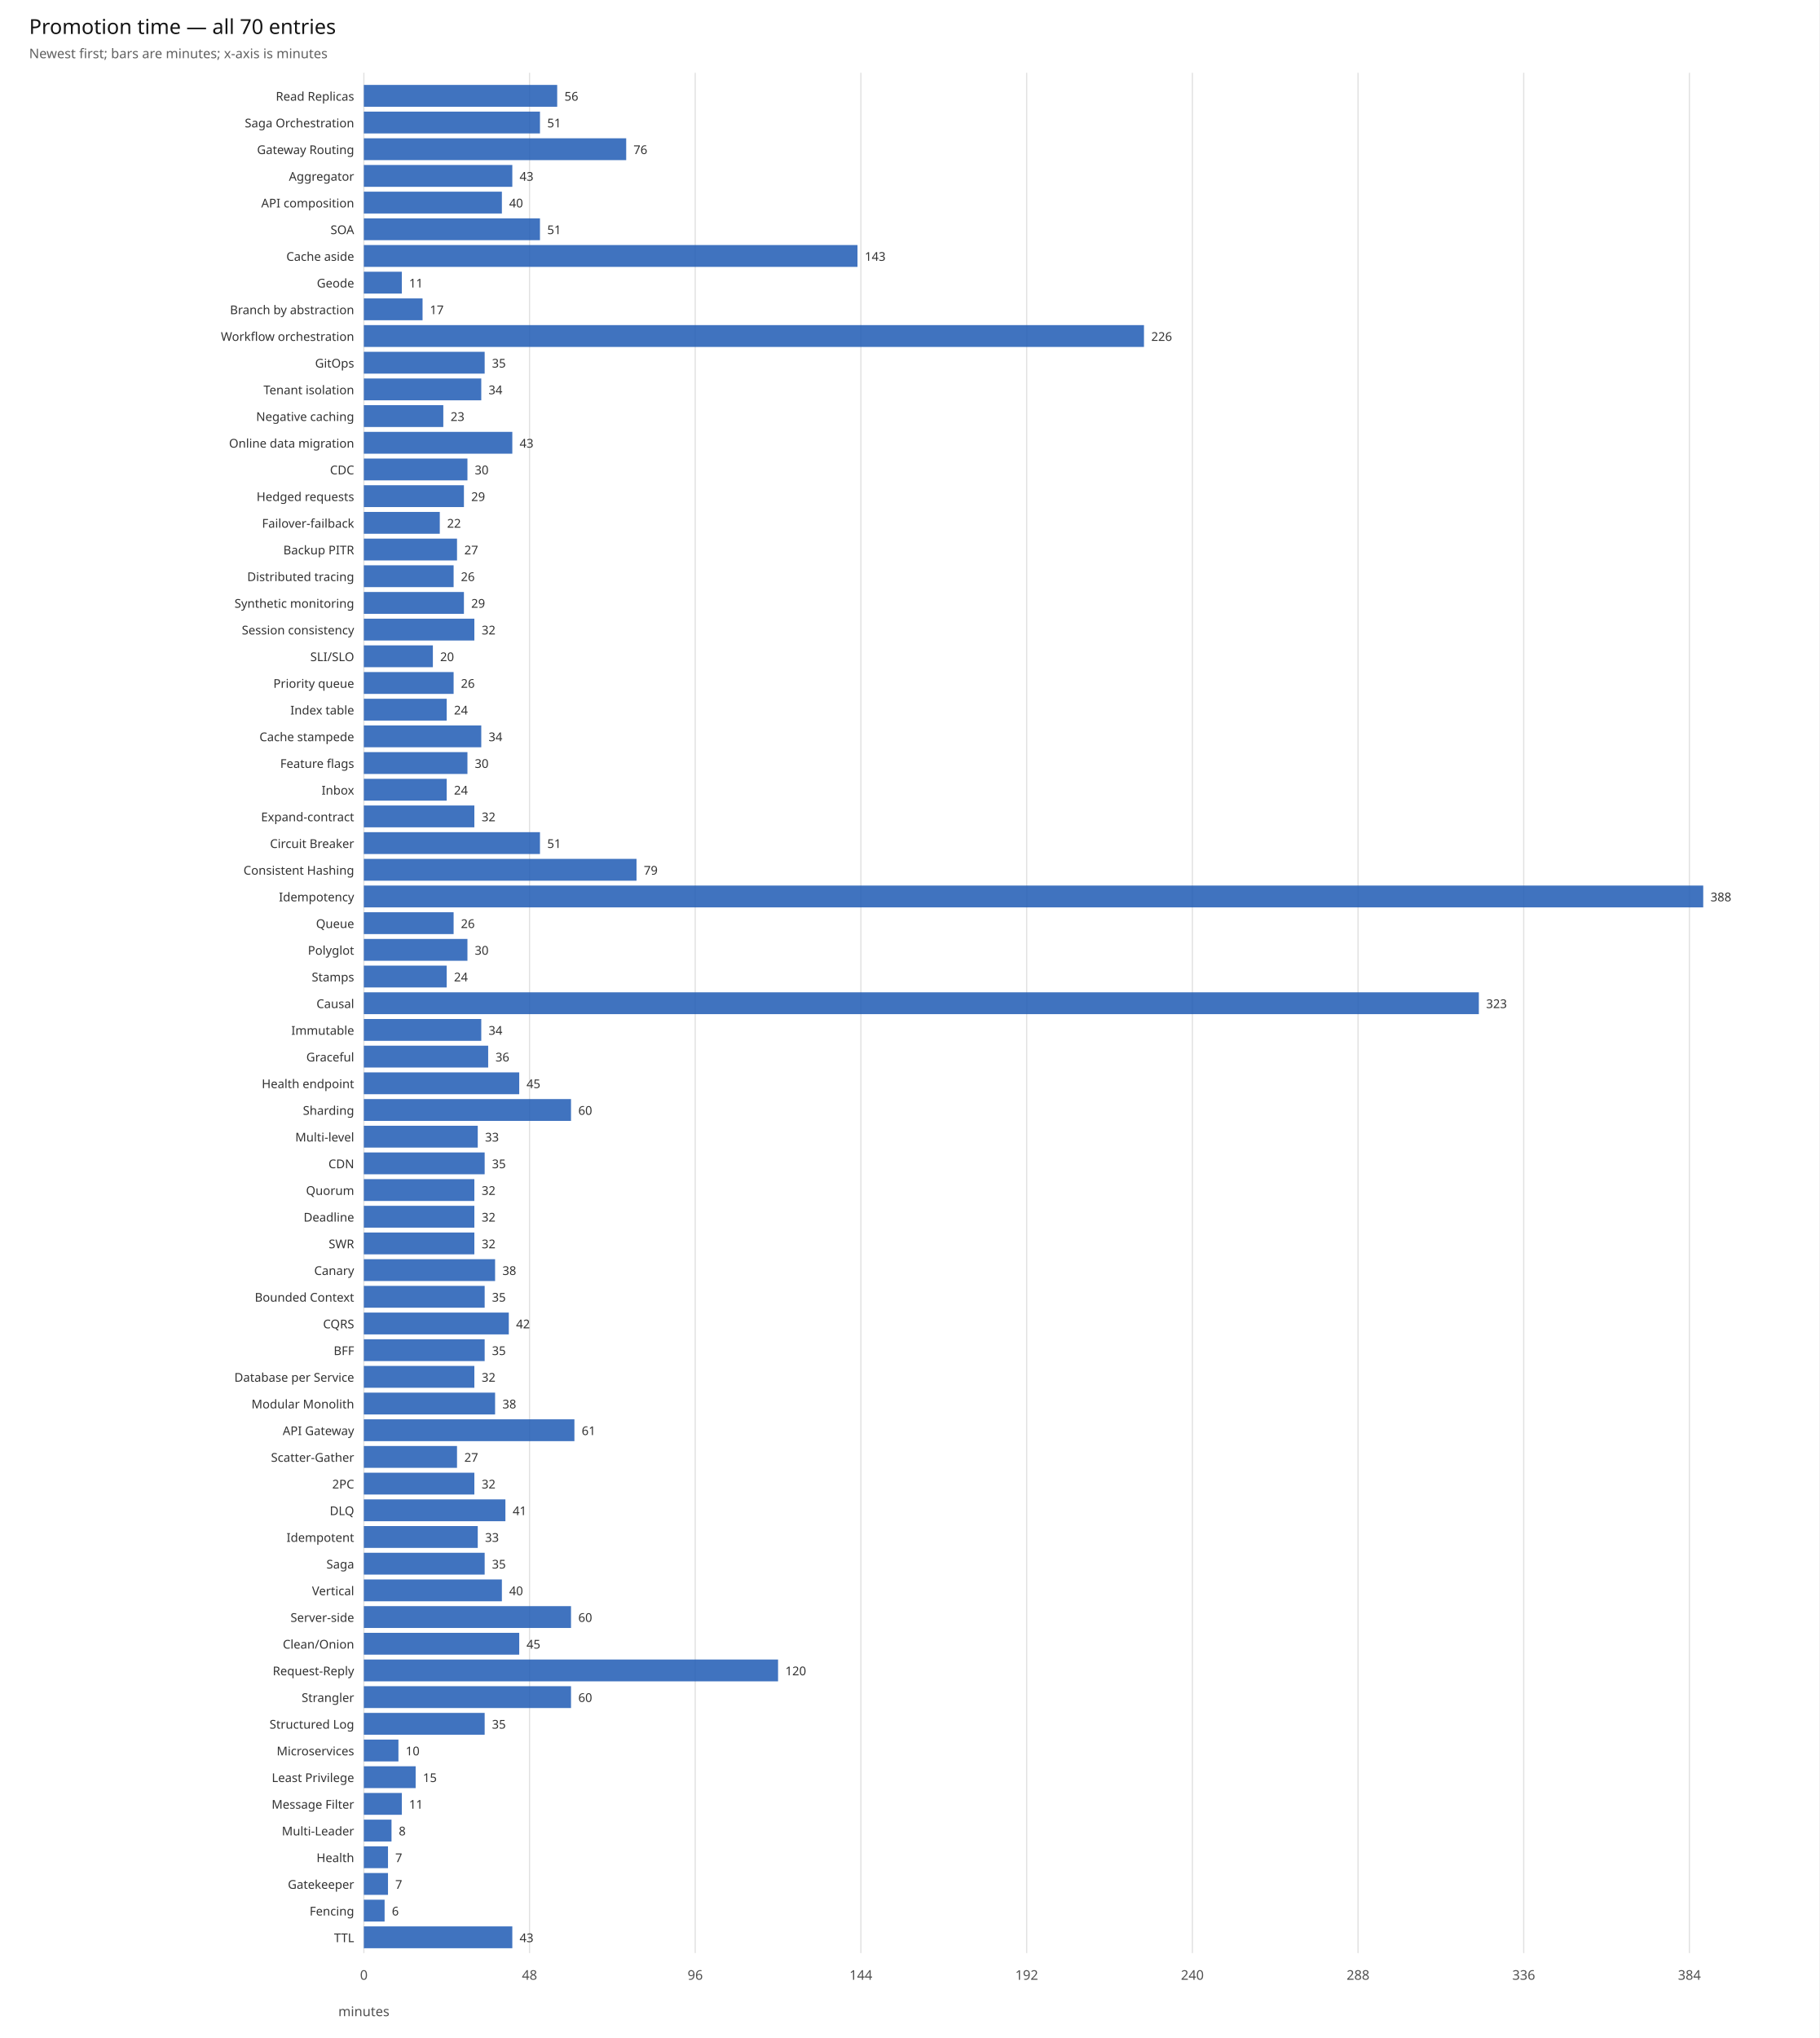
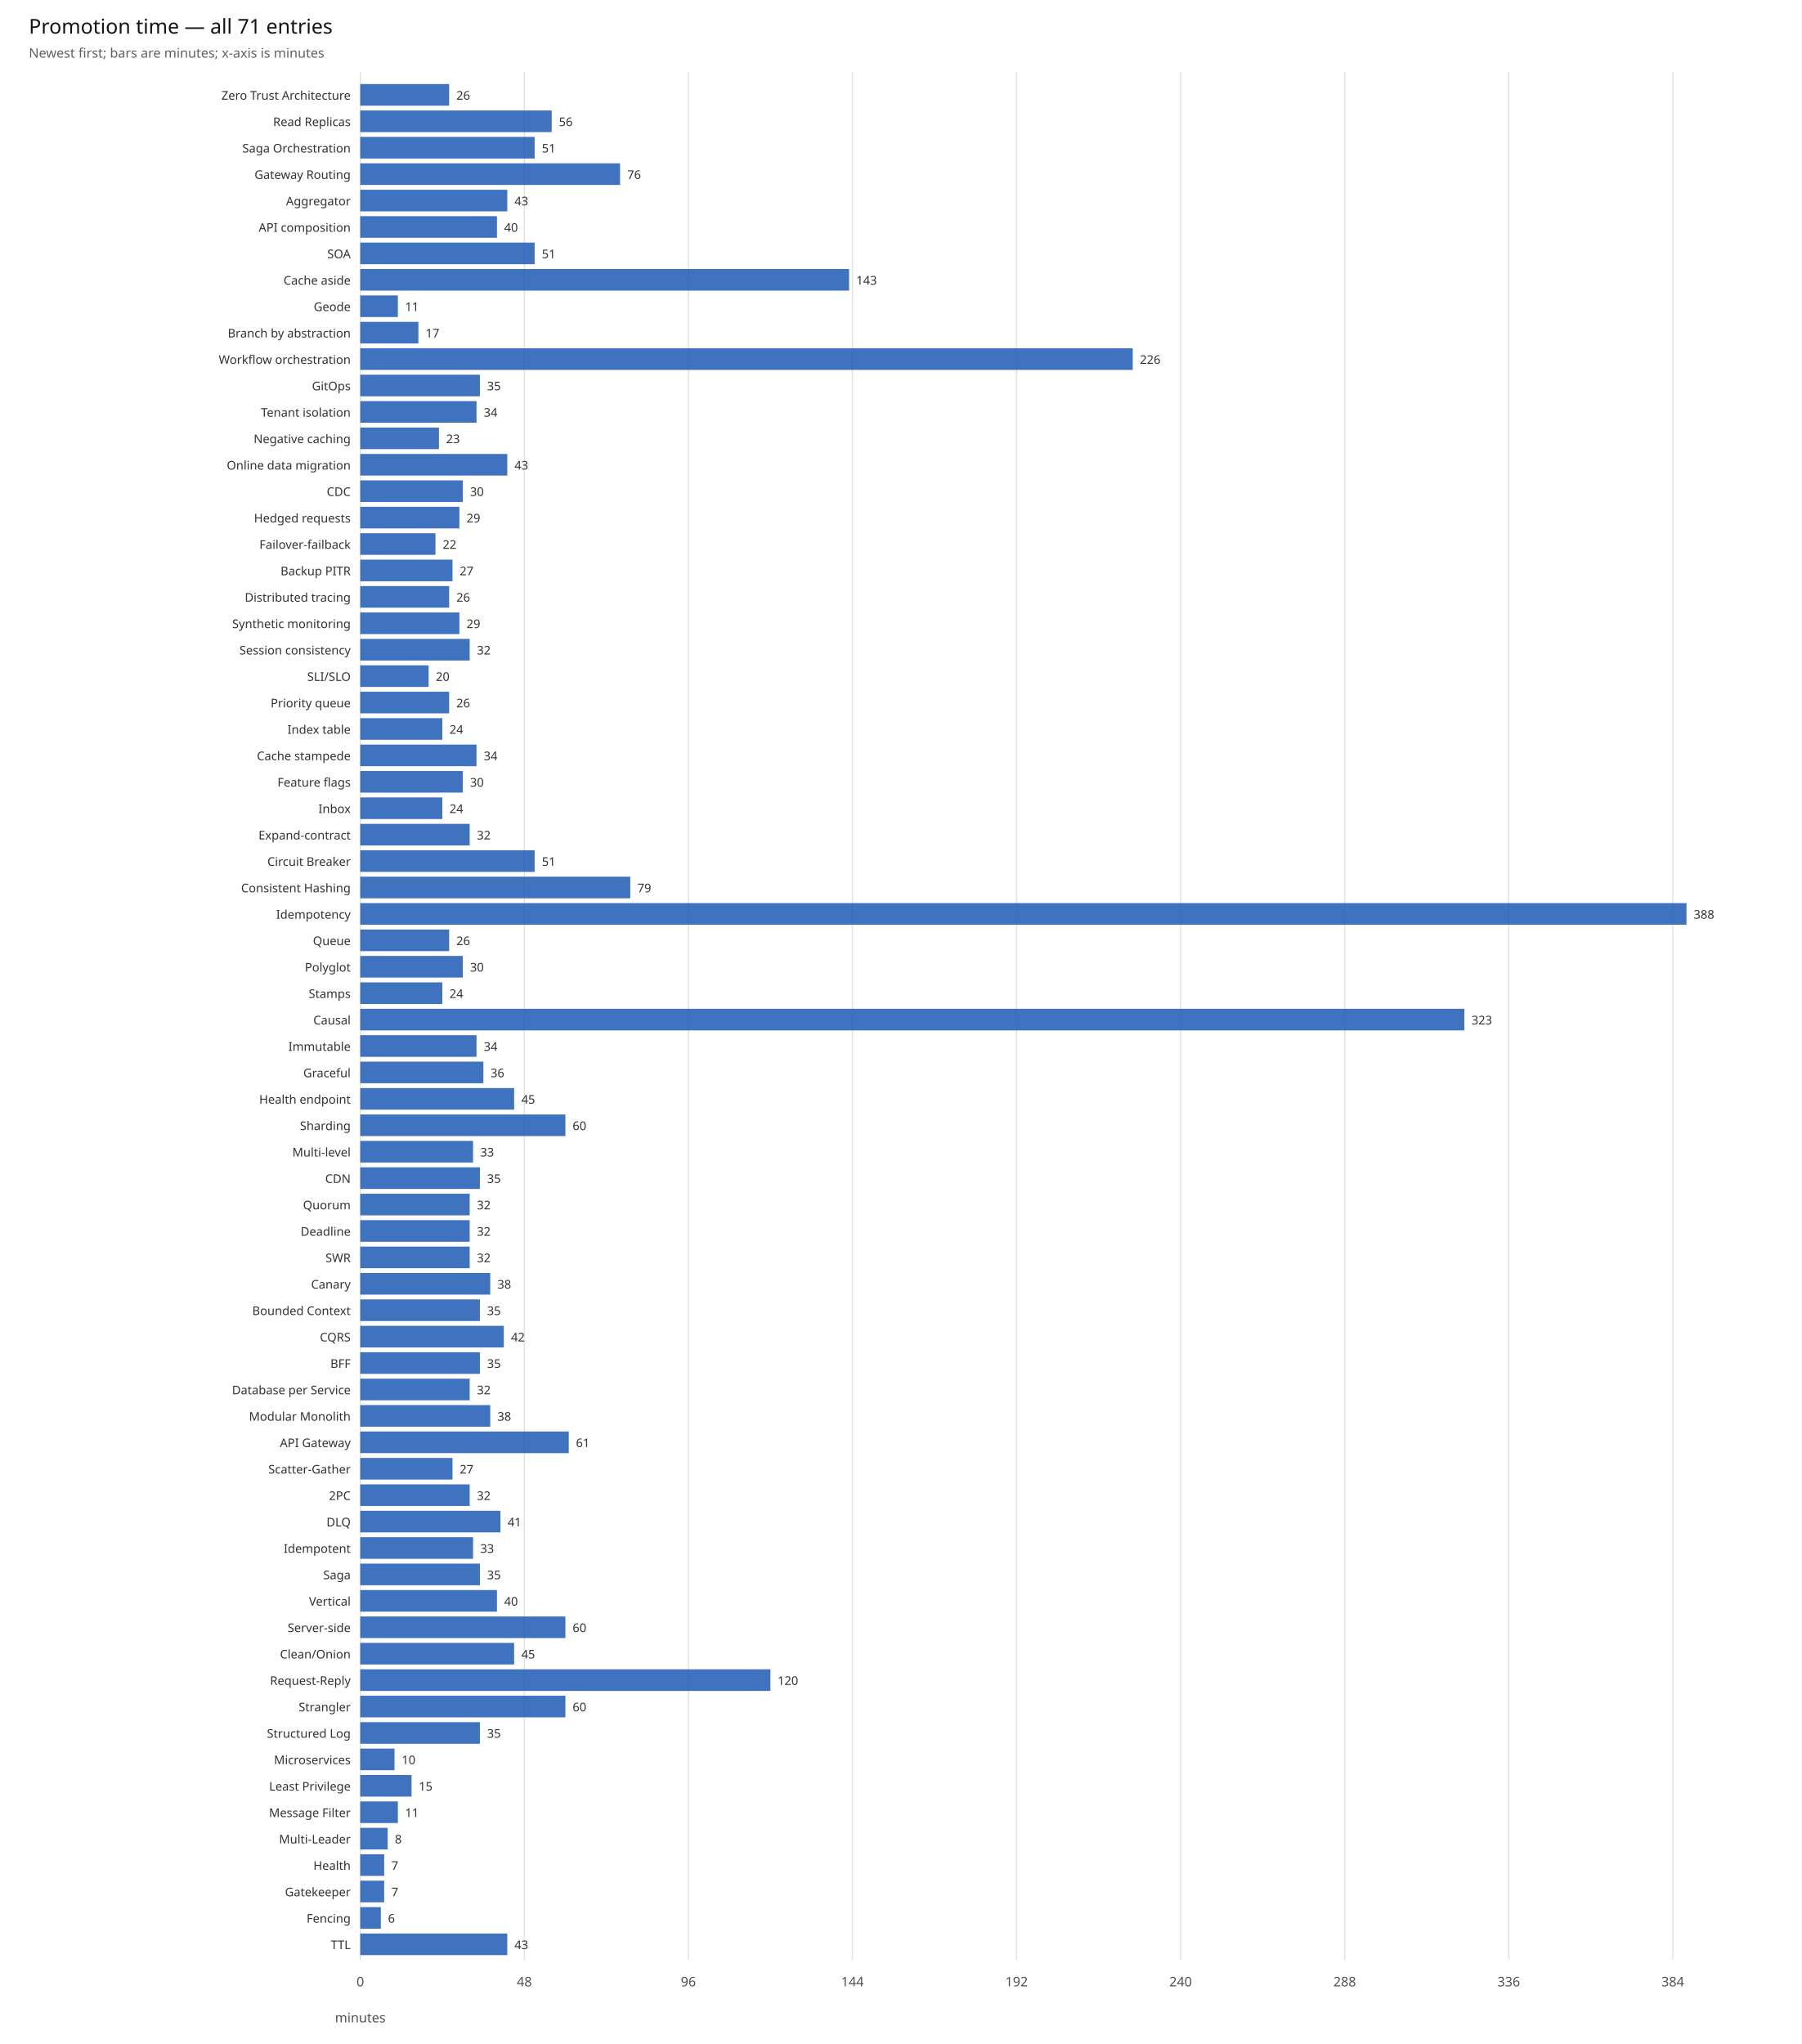
- <svg xmlns="http://www.w3.org/2000/svg" width="1500" height="1680" viewBox="0 0 1500 1680">
+ <svg xmlns="http://www.w3.org/2000/svg" width="1500" height="1702" viewBox="0 0 1500 1702">
  <rect width="100%" height="100%" fill="white" />
-   <text x="24" y="28" font-family="Verdana" font-size="17" fill="#141414">Promotion time — all 70 entries</text>
+   <text x="24" y="28" font-family="Verdana" font-size="17" fill="#141414">Promotion time — all 71 entries</text>
  <text x="24" y="48" font-family="Verdana" font-size="11" fill="#606060">Newest first; bars are minutes; x-axis is minutes</text>
-   <line x1="300.0" y1="60" x2="300.0" y2="1610" stroke="#e1e1e1" />
-   <text x="300.0" y="1632" text-anchor="middle" font-family="Verdana" font-size="11" fill="#505050">0</text>
-   <line x1="436.6" y1="60" x2="436.6" y2="1610" stroke="#e1e1e1" />
-   <text x="436.6" y="1632" text-anchor="middle" font-family="Verdana" font-size="11" fill="#505050">48</text>
-   <line x1="573.2" y1="60" x2="573.2" y2="1610" stroke="#e1e1e1" />
-   <text x="573.2" y="1632" text-anchor="middle" font-family="Verdana" font-size="11" fill="#505050">96</text>
-   <line x1="709.8" y1="60" x2="709.8" y2="1610" stroke="#e1e1e1" />
-   <text x="709.8" y="1632" text-anchor="middle" font-family="Verdana" font-size="11" fill="#505050">144</text>
-   <line x1="846.5" y1="60" x2="846.5" y2="1610" stroke="#e1e1e1" />
-   <text x="846.5" y="1632" text-anchor="middle" font-family="Verdana" font-size="11" fill="#505050">192</text>
-   <line x1="983.1" y1="60" x2="983.1" y2="1610" stroke="#e1e1e1" />
-   <text x="983.1" y="1632" text-anchor="middle" font-family="Verdana" font-size="11" fill="#505050">240</text>
-   <line x1="1119.7" y1="60" x2="1119.7" y2="1610" stroke="#e1e1e1" />
-   <text x="1119.7" y="1632" text-anchor="middle" font-family="Verdana" font-size="11" fill="#505050">288</text>
-   <line x1="1256.3" y1="60" x2="1256.3" y2="1610" stroke="#e1e1e1" />
-   <text x="1256.3" y="1632" text-anchor="middle" font-family="Verdana" font-size="11" fill="#505050">336</text>
-   <line x1="1392.9" y1="60" x2="1392.9" y2="1610" stroke="#e1e1e1" />
-   <text x="1392.9" y="1632" text-anchor="middle" font-family="Verdana" font-size="11" fill="#505050">384</text>
-   <rect x="300" y="70" width="159.4" height="18" fill="#1e5ab4" opacity="0.85" />
-   <text x="292" y="83" text-anchor="end" font-family="Verdana" font-size="10" fill="#323232">Read Replicas</text>
-   <text x="465.4" y="83" font-family="Verdana" font-size="10" fill="#323232">56</text>
-   <rect x="300" y="92" width="145.2" height="18" fill="#1e5ab4" opacity="0.85" />
-   <text x="292" y="105" text-anchor="end" font-family="Verdana" font-size="10" fill="#323232">Saga Orchestration</text>
-   <text x="451.2" y="105" font-family="Verdana" font-size="10" fill="#323232">51</text>
-   <rect x="300" y="114" width="216.3" height="18" fill="#1e5ab4" opacity="0.85" />
-   <text x="292" y="127" text-anchor="end" font-family="Verdana" font-size="10" fill="#323232">Gateway Routing</text>
-   <text x="522.3" y="127" font-family="Verdana" font-size="10" fill="#323232">76</text>
-   <rect x="300" y="136" width="122.4" height="18" fill="#1e5ab4" opacity="0.85" />
-   <text x="292" y="149" text-anchor="end" font-family="Verdana" font-size="10" fill="#323232">Aggregator</text>
-   <text x="428.4" y="149" font-family="Verdana" font-size="10" fill="#323232">43</text>
-   <rect x="300" y="158" width="113.8" height="18" fill="#1e5ab4" opacity="0.85" />
-   <text x="292" y="171" text-anchor="end" font-family="Verdana" font-size="10" fill="#323232">API composition</text>
-   <text x="419.8" y="171" font-family="Verdana" font-size="10" fill="#323232">40</text>
-   <rect x="300" y="180" width="145.2" height="18" fill="#1e5ab4" opacity="0.85" />
-   <text x="292" y="193" text-anchor="end" font-family="Verdana" font-size="10" fill="#323232">SOA</text>
-   <text x="451.2" y="193" font-family="Verdana" font-size="10" fill="#323232">51</text>
-   <rect x="300" y="202" width="407.0" height="18" fill="#1e5ab4" opacity="0.85" />
-   <text x="292" y="215" text-anchor="end" font-family="Verdana" font-size="10" fill="#323232">Cache aside</text>
-   <text x="713.0" y="215" font-family="Verdana" font-size="10" fill="#323232">143</text>
-   <rect x="300" y="224" width="31.3" height="18" fill="#1e5ab4" opacity="0.85" />
-   <text x="292" y="237" text-anchor="end" font-family="Verdana" font-size="10" fill="#323232">Geode</text>
-   <text x="337.3" y="237" font-family="Verdana" font-size="10" fill="#323232">11</text>
-   <rect x="300" y="246" width="48.4" height="18" fill="#1e5ab4" opacity="0.85" />
-   <text x="292" y="259" text-anchor="end" font-family="Verdana" font-size="10" fill="#323232">Branch by abstraction</text>
-   <text x="354.4" y="259" font-family="Verdana" font-size="10" fill="#323232">17</text>
-   <rect x="300" y="268" width="643.2" height="18" fill="#1e5ab4" opacity="0.85" />
-   <text x="292" y="281" text-anchor="end" font-family="Verdana" font-size="10" fill="#323232">Workflow orchestration</text>
-   <text x="949.2" y="281" font-family="Verdana" font-size="10" fill="#323232">226</text>
-   <rect x="300" y="290" width="99.6" height="18" fill="#1e5ab4" opacity="0.85" />
-   <text x="292" y="303" text-anchor="end" font-family="Verdana" font-size="10" fill="#323232">GitOps</text>
-   <text x="405.6" y="303" font-family="Verdana" font-size="10" fill="#323232">35</text>
-   <rect x="300" y="312" width="96.8" height="18" fill="#1e5ab4" opacity="0.85" />
-   <text x="292" y="325" text-anchor="end" font-family="Verdana" font-size="10" fill="#323232">Tenant isolation</text>
-   <text x="402.8" y="325" font-family="Verdana" font-size="10" fill="#323232">34</text>
-   <rect x="300" y="334" width="65.5" height="18" fill="#1e5ab4" opacity="0.85" />
-   <text x="292" y="347" text-anchor="end" font-family="Verdana" font-size="10" fill="#323232">Negative caching</text>
-   <text x="371.5" y="347" font-family="Verdana" font-size="10" fill="#323232">23</text>
-   <rect x="300" y="356" width="122.4" height="18" fill="#1e5ab4" opacity="0.85" />
-   <text x="292" y="369" text-anchor="end" font-family="Verdana" font-size="10" fill="#323232">Online data migration</text>
-   <text x="428.4" y="369" font-family="Verdana" font-size="10" fill="#323232">43</text>
-   <rect x="300" y="378" width="85.4" height="18" fill="#1e5ab4" opacity="0.85" />
-   <text x="292" y="391" text-anchor="end" font-family="Verdana" font-size="10" fill="#323232">CDC</text>
-   <text x="391.4" y="391" font-family="Verdana" font-size="10" fill="#323232">30</text>
-   <rect x="300" y="400" width="82.5" height="18" fill="#1e5ab4" opacity="0.85" />
-   <text x="292" y="413" text-anchor="end" font-family="Verdana" font-size="10" fill="#323232">Hedged requests</text>
-   <text x="388.5" y="413" font-family="Verdana" font-size="10" fill="#323232">29</text>
-   <rect x="300" y="422" width="62.6" height="18" fill="#1e5ab4" opacity="0.85" />
-   <text x="292" y="435" text-anchor="end" font-family="Verdana" font-size="10" fill="#323232">Failover-failback</text>
-   <text x="368.6" y="435" font-family="Verdana" font-size="10" fill="#323232">22</text>
-   <rect x="300" y="444" width="76.8" height="18" fill="#1e5ab4" opacity="0.85" />
-   <text x="292" y="457" text-anchor="end" font-family="Verdana" font-size="10" fill="#323232">Backup PITR</text>
-   <text x="382.8" y="457" font-family="Verdana" font-size="10" fill="#323232">27</text>
-   <rect x="300" y="466" width="74.0" height="18" fill="#1e5ab4" opacity="0.85" />
-   <text x="292" y="479" text-anchor="end" font-family="Verdana" font-size="10" fill="#323232">Distributed tracing</text>
-   <text x="380.0" y="479" font-family="Verdana" font-size="10" fill="#323232">26</text>
-   <rect x="300" y="488" width="82.5" height="18" fill="#1e5ab4" opacity="0.85" />
-   <text x="292" y="501" text-anchor="end" font-family="Verdana" font-size="10" fill="#323232">Synthetic monitoring</text>
-   <text x="388.5" y="501" font-family="Verdana" font-size="10" fill="#323232">29</text>
-   <rect x="300" y="510" width="91.1" height="18" fill="#1e5ab4" opacity="0.85" />
-   <text x="292" y="523" text-anchor="end" font-family="Verdana" font-size="10" fill="#323232">Session consistency</text>
-   <text x="397.1" y="523" font-family="Verdana" font-size="10" fill="#323232">32</text>
-   <rect x="300" y="532" width="56.9" height="18" fill="#1e5ab4" opacity="0.85" />
-   <text x="292" y="545" text-anchor="end" font-family="Verdana" font-size="10" fill="#323232">SLI/SLO</text>
-   <text x="362.9" y="545" font-family="Verdana" font-size="10" fill="#323232">20</text>
-   <rect x="300" y="554" width="74.0" height="18" fill="#1e5ab4" opacity="0.85" />
-   <text x="292" y="567" text-anchor="end" font-family="Verdana" font-size="10" fill="#323232">Priority queue</text>
-   <text x="380.0" y="567" font-family="Verdana" font-size="10" fill="#323232">26</text>
-   <rect x="300" y="576" width="68.3" height="18" fill="#1e5ab4" opacity="0.85" />
-   <text x="292" y="589" text-anchor="end" font-family="Verdana" font-size="10" fill="#323232">Index table</text>
-   <text x="374.3" y="589" font-family="Verdana" font-size="10" fill="#323232">24</text>
-   <rect x="300" y="598" width="96.8" height="18" fill="#1e5ab4" opacity="0.85" />
-   <text x="292" y="611" text-anchor="end" font-family="Verdana" font-size="10" fill="#323232">Cache stampede</text>
-   <text x="402.8" y="611" font-family="Verdana" font-size="10" fill="#323232">34</text>
-   <rect x="300" y="620" width="85.4" height="18" fill="#1e5ab4" opacity="0.85" />
-   <text x="292" y="633" text-anchor="end" font-family="Verdana" font-size="10" fill="#323232">Feature flags</text>
-   <text x="391.4" y="633" font-family="Verdana" font-size="10" fill="#323232">30</text>
-   <rect x="300" y="642" width="68.3" height="18" fill="#1e5ab4" opacity="0.85" />
-   <text x="292" y="655" text-anchor="end" font-family="Verdana" font-size="10" fill="#323232">Inbox</text>
-   <text x="374.3" y="655" font-family="Verdana" font-size="10" fill="#323232">24</text>
-   <rect x="300" y="664" width="91.1" height="18" fill="#1e5ab4" opacity="0.85" />
-   <text x="292" y="677" text-anchor="end" font-family="Verdana" font-size="10" fill="#323232">Expand-contract</text>
-   <text x="397.1" y="677" font-family="Verdana" font-size="10" fill="#323232">32</text>
-   <rect x="300" y="686" width="145.2" height="18" fill="#1e5ab4" opacity="0.85" />
-   <text x="292" y="699" text-anchor="end" font-family="Verdana" font-size="10" fill="#323232">Circuit Breaker</text>
-   <text x="451.2" y="699" font-family="Verdana" font-size="10" fill="#323232">51</text>
-   <rect x="300" y="708" width="224.8" height="18" fill="#1e5ab4" opacity="0.85" />
-   <text x="292" y="721" text-anchor="end" font-family="Verdana" font-size="10" fill="#323232">Consistent Hashing</text>
-   <text x="530.8" y="721" font-family="Verdana" font-size="10" fill="#323232">79</text>
-   <rect x="300" y="730" width="1104.3" height="18" fill="#1e5ab4" opacity="0.85" />
-   <text x="292" y="743" text-anchor="end" font-family="Verdana" font-size="10" fill="#323232">Idempotency</text>
-   <text x="1410.3" y="743" font-family="Verdana" font-size="10" fill="#323232">388</text>
-   <rect x="300" y="752" width="74.0" height="18" fill="#1e5ab4" opacity="0.85" />
-   <text x="292" y="765" text-anchor="end" font-family="Verdana" font-size="10" fill="#323232">Queue</text>
-   <text x="380.0" y="765" font-family="Verdana" font-size="10" fill="#323232">26</text>
-   <rect x="300" y="774" width="85.4" height="18" fill="#1e5ab4" opacity="0.85" />
-   <text x="292" y="787" text-anchor="end" font-family="Verdana" font-size="10" fill="#323232">Polyglot</text>
-   <text x="391.4" y="787" font-family="Verdana" font-size="10" fill="#323232">30</text>
-   <rect x="300" y="796" width="68.3" height="18" fill="#1e5ab4" opacity="0.85" />
-   <text x="292" y="809" text-anchor="end" font-family="Verdana" font-size="10" fill="#323232">Stamps</text>
-   <text x="374.3" y="809" font-family="Verdana" font-size="10" fill="#323232">24</text>
-   <rect x="300" y="818" width="919.3" height="18" fill="#1e5ab4" opacity="0.85" />
-   <text x="292" y="831" text-anchor="end" font-family="Verdana" font-size="10" fill="#323232">Causal</text>
-   <text x="1225.3" y="831" font-family="Verdana" font-size="10" fill="#323232">323</text>
-   <rect x="300" y="840" width="96.8" height="18" fill="#1e5ab4" opacity="0.85" />
-   <text x="292" y="853" text-anchor="end" font-family="Verdana" font-size="10" fill="#323232">Immutable</text>
-   <text x="402.8" y="853" font-family="Verdana" font-size="10" fill="#323232">34</text>
-   <rect x="300" y="862" width="102.5" height="18" fill="#1e5ab4" opacity="0.85" />
-   <text x="292" y="875" text-anchor="end" font-family="Verdana" font-size="10" fill="#323232">Graceful</text>
-   <text x="408.5" y="875" font-family="Verdana" font-size="10" fill="#323232">36</text>
-   <rect x="300" y="884" width="128.1" height="18" fill="#1e5ab4" opacity="0.85" />
-   <text x="292" y="897" text-anchor="end" font-family="Verdana" font-size="10" fill="#323232">Health endpoint</text>
-   <text x="434.1" y="897" font-family="Verdana" font-size="10" fill="#323232">45</text>
-   <rect x="300" y="906" width="170.8" height="18" fill="#1e5ab4" opacity="0.85" />
-   <text x="292" y="919" text-anchor="end" font-family="Verdana" font-size="10" fill="#323232">Sharding</text>
-   <text x="476.8" y="919" font-family="Verdana" font-size="10" fill="#323232">60</text>
-   <rect x="300" y="928" width="93.9" height="18" fill="#1e5ab4" opacity="0.85" />
-   <text x="292" y="941" text-anchor="end" font-family="Verdana" font-size="10" fill="#323232">Multi-level</text>
-   <text x="399.9" y="941" font-family="Verdana" font-size="10" fill="#323232">33</text>
-   <rect x="300" y="950" width="99.6" height="18" fill="#1e5ab4" opacity="0.85" />
-   <text x="292" y="963" text-anchor="end" font-family="Verdana" font-size="10" fill="#323232">CDN</text>
-   <text x="405.6" y="963" font-family="Verdana" font-size="10" fill="#323232">35</text>
-   <rect x="300" y="972" width="91.1" height="18" fill="#1e5ab4" opacity="0.85" />
-   <text x="292" y="985" text-anchor="end" font-family="Verdana" font-size="10" fill="#323232">Quorum</text>
-   <text x="397.1" y="985" font-family="Verdana" font-size="10" fill="#323232">32</text>
+   <line x1="300.0" y1="60" x2="300.0" y2="1632" stroke="#e1e1e1" />
+   <text x="300.0" y="1654" text-anchor="middle" font-family="Verdana" font-size="11" fill="#505050">0</text>
+   <line x1="436.6" y1="60" x2="436.6" y2="1632" stroke="#e1e1e1" />
+   <text x="436.6" y="1654" text-anchor="middle" font-family="Verdana" font-size="11" fill="#505050">48</text>
+   <line x1="573.2" y1="60" x2="573.2" y2="1632" stroke="#e1e1e1" />
+   <text x="573.2" y="1654" text-anchor="middle" font-family="Verdana" font-size="11" fill="#505050">96</text>
+   <line x1="709.8" y1="60" x2="709.8" y2="1632" stroke="#e1e1e1" />
+   <text x="709.8" y="1654" text-anchor="middle" font-family="Verdana" font-size="11" fill="#505050">144</text>
+   <line x1="846.5" y1="60" x2="846.5" y2="1632" stroke="#e1e1e1" />
+   <text x="846.5" y="1654" text-anchor="middle" font-family="Verdana" font-size="11" fill="#505050">192</text>
+   <line x1="983.1" y1="60" x2="983.1" y2="1632" stroke="#e1e1e1" />
+   <text x="983.1" y="1654" text-anchor="middle" font-family="Verdana" font-size="11" fill="#505050">240</text>
+   <line x1="1119.7" y1="60" x2="1119.7" y2="1632" stroke="#e1e1e1" />
+   <text x="1119.7" y="1654" text-anchor="middle" font-family="Verdana" font-size="11" fill="#505050">288</text>
+   <line x1="1256.3" y1="60" x2="1256.3" y2="1632" stroke="#e1e1e1" />
+   <text x="1256.3" y="1654" text-anchor="middle" font-family="Verdana" font-size="11" fill="#505050">336</text>
+   <line x1="1392.9" y1="60" x2="1392.9" y2="1632" stroke="#e1e1e1" />
+   <text x="1392.9" y="1654" text-anchor="middle" font-family="Verdana" font-size="11" fill="#505050">384</text>
+   <rect x="300" y="70" width="74.0" height="18" fill="#1e5ab4" opacity="0.85" />
+   <text x="292" y="83" text-anchor="end" font-family="Verdana" font-size="10" fill="#323232">Zero Trust Architecture</text>
+   <text x="380.0" y="83" font-family="Verdana" font-size="10" fill="#323232">26</text>
+   <rect x="300" y="92" width="159.4" height="18" fill="#1e5ab4" opacity="0.85" />
+   <text x="292" y="105" text-anchor="end" font-family="Verdana" font-size="10" fill="#323232">Read Replicas</text>
+   <text x="465.4" y="105" font-family="Verdana" font-size="10" fill="#323232">56</text>
+   <rect x="300" y="114" width="145.2" height="18" fill="#1e5ab4" opacity="0.85" />
+   <text x="292" y="127" text-anchor="end" font-family="Verdana" font-size="10" fill="#323232">Saga Orchestration</text>
+   <text x="451.2" y="127" font-family="Verdana" font-size="10" fill="#323232">51</text>
+   <rect x="300" y="136" width="216.3" height="18" fill="#1e5ab4" opacity="0.85" />
+   <text x="292" y="149" text-anchor="end" font-family="Verdana" font-size="10" fill="#323232">Gateway Routing</text>
+   <text x="522.3" y="149" font-family="Verdana" font-size="10" fill="#323232">76</text>
+   <rect x="300" y="158" width="122.4" height="18" fill="#1e5ab4" opacity="0.85" />
+   <text x="292" y="171" text-anchor="end" font-family="Verdana" font-size="10" fill="#323232">Aggregator</text>
+   <text x="428.4" y="171" font-family="Verdana" font-size="10" fill="#323232">43</text>
+   <rect x="300" y="180" width="113.8" height="18" fill="#1e5ab4" opacity="0.85" />
+   <text x="292" y="193" text-anchor="end" font-family="Verdana" font-size="10" fill="#323232">API composition</text>
+   <text x="419.8" y="193" font-family="Verdana" font-size="10" fill="#323232">40</text>
+   <rect x="300" y="202" width="145.2" height="18" fill="#1e5ab4" opacity="0.85" />
+   <text x="292" y="215" text-anchor="end" font-family="Verdana" font-size="10" fill="#323232">SOA</text>
+   <text x="451.2" y="215" font-family="Verdana" font-size="10" fill="#323232">51</text>
+   <rect x="300" y="224" width="407.0" height="18" fill="#1e5ab4" opacity="0.85" />
+   <text x="292" y="237" text-anchor="end" font-family="Verdana" font-size="10" fill="#323232">Cache aside</text>
+   <text x="713.0" y="237" font-family="Verdana" font-size="10" fill="#323232">143</text>
+   <rect x="300" y="246" width="31.3" height="18" fill="#1e5ab4" opacity="0.85" />
+   <text x="292" y="259" text-anchor="end" font-family="Verdana" font-size="10" fill="#323232">Geode</text>
+   <text x="337.3" y="259" font-family="Verdana" font-size="10" fill="#323232">11</text>
+   <rect x="300" y="268" width="48.4" height="18" fill="#1e5ab4" opacity="0.85" />
+   <text x="292" y="281" text-anchor="end" font-family="Verdana" font-size="10" fill="#323232">Branch by abstraction</text>
+   <text x="354.4" y="281" font-family="Verdana" font-size="10" fill="#323232">17</text>
+   <rect x="300" y="290" width="643.2" height="18" fill="#1e5ab4" opacity="0.85" />
+   <text x="292" y="303" text-anchor="end" font-family="Verdana" font-size="10" fill="#323232">Workflow orchestration</text>
+   <text x="949.2" y="303" font-family="Verdana" font-size="10" fill="#323232">226</text>
+   <rect x="300" y="312" width="99.6" height="18" fill="#1e5ab4" opacity="0.85" />
+   <text x="292" y="325" text-anchor="end" font-family="Verdana" font-size="10" fill="#323232">GitOps</text>
+   <text x="405.6" y="325" font-family="Verdana" font-size="10" fill="#323232">35</text>
+   <rect x="300" y="334" width="96.8" height="18" fill="#1e5ab4" opacity="0.85" />
+   <text x="292" y="347" text-anchor="end" font-family="Verdana" font-size="10" fill="#323232">Tenant isolation</text>
+   <text x="402.8" y="347" font-family="Verdana" font-size="10" fill="#323232">34</text>
+   <rect x="300" y="356" width="65.5" height="18" fill="#1e5ab4" opacity="0.85" />
+   <text x="292" y="369" text-anchor="end" font-family="Verdana" font-size="10" fill="#323232">Negative caching</text>
+   <text x="371.5" y="369" font-family="Verdana" font-size="10" fill="#323232">23</text>
+   <rect x="300" y="378" width="122.4" height="18" fill="#1e5ab4" opacity="0.85" />
+   <text x="292" y="391" text-anchor="end" font-family="Verdana" font-size="10" fill="#323232">Online data migration</text>
+   <text x="428.4" y="391" font-family="Verdana" font-size="10" fill="#323232">43</text>
+   <rect x="300" y="400" width="85.4" height="18" fill="#1e5ab4" opacity="0.85" />
+   <text x="292" y="413" text-anchor="end" font-family="Verdana" font-size="10" fill="#323232">CDC</text>
+   <text x="391.4" y="413" font-family="Verdana" font-size="10" fill="#323232">30</text>
+   <rect x="300" y="422" width="82.5" height="18" fill="#1e5ab4" opacity="0.85" />
+   <text x="292" y="435" text-anchor="end" font-family="Verdana" font-size="10" fill="#323232">Hedged requests</text>
+   <text x="388.5" y="435" font-family="Verdana" font-size="10" fill="#323232">29</text>
+   <rect x="300" y="444" width="62.6" height="18" fill="#1e5ab4" opacity="0.85" />
+   <text x="292" y="457" text-anchor="end" font-family="Verdana" font-size="10" fill="#323232">Failover-failback</text>
+   <text x="368.6" y="457" font-family="Verdana" font-size="10" fill="#323232">22</text>
+   <rect x="300" y="466" width="76.8" height="18" fill="#1e5ab4" opacity="0.85" />
+   <text x="292" y="479" text-anchor="end" font-family="Verdana" font-size="10" fill="#323232">Backup PITR</text>
+   <text x="382.8" y="479" font-family="Verdana" font-size="10" fill="#323232">27</text>
+   <rect x="300" y="488" width="74.0" height="18" fill="#1e5ab4" opacity="0.85" />
+   <text x="292" y="501" text-anchor="end" font-family="Verdana" font-size="10" fill="#323232">Distributed tracing</text>
+   <text x="380.0" y="501" font-family="Verdana" font-size="10" fill="#323232">26</text>
+   <rect x="300" y="510" width="82.5" height="18" fill="#1e5ab4" opacity="0.85" />
+   <text x="292" y="523" text-anchor="end" font-family="Verdana" font-size="10" fill="#323232">Synthetic monitoring</text>
+   <text x="388.5" y="523" font-family="Verdana" font-size="10" fill="#323232">29</text>
+   <rect x="300" y="532" width="91.1" height="18" fill="#1e5ab4" opacity="0.85" />
+   <text x="292" y="545" text-anchor="end" font-family="Verdana" font-size="10" fill="#323232">Session consistency</text>
+   <text x="397.1" y="545" font-family="Verdana" font-size="10" fill="#323232">32</text>
+   <rect x="300" y="554" width="56.9" height="18" fill="#1e5ab4" opacity="0.85" />
+   <text x="292" y="567" text-anchor="end" font-family="Verdana" font-size="10" fill="#323232">SLI/SLO</text>
+   <text x="362.9" y="567" font-family="Verdana" font-size="10" fill="#323232">20</text>
+   <rect x="300" y="576" width="74.0" height="18" fill="#1e5ab4" opacity="0.85" />
+   <text x="292" y="589" text-anchor="end" font-family="Verdana" font-size="10" fill="#323232">Priority queue</text>
+   <text x="380.0" y="589" font-family="Verdana" font-size="10" fill="#323232">26</text>
+   <rect x="300" y="598" width="68.3" height="18" fill="#1e5ab4" opacity="0.85" />
+   <text x="292" y="611" text-anchor="end" font-family="Verdana" font-size="10" fill="#323232">Index table</text>
+   <text x="374.3" y="611" font-family="Verdana" font-size="10" fill="#323232">24</text>
+   <rect x="300" y="620" width="96.8" height="18" fill="#1e5ab4" opacity="0.85" />
+   <text x="292" y="633" text-anchor="end" font-family="Verdana" font-size="10" fill="#323232">Cache stampede</text>
+   <text x="402.8" y="633" font-family="Verdana" font-size="10" fill="#323232">34</text>
+   <rect x="300" y="642" width="85.4" height="18" fill="#1e5ab4" opacity="0.85" />
+   <text x="292" y="655" text-anchor="end" font-family="Verdana" font-size="10" fill="#323232">Feature flags</text>
+   <text x="391.4" y="655" font-family="Verdana" font-size="10" fill="#323232">30</text>
+   <rect x="300" y="664" width="68.3" height="18" fill="#1e5ab4" opacity="0.85" />
+   <text x="292" y="677" text-anchor="end" font-family="Verdana" font-size="10" fill="#323232">Inbox</text>
+   <text x="374.3" y="677" font-family="Verdana" font-size="10" fill="#323232">24</text>
+   <rect x="300" y="686" width="91.1" height="18" fill="#1e5ab4" opacity="0.85" />
+   <text x="292" y="699" text-anchor="end" font-family="Verdana" font-size="10" fill="#323232">Expand-contract</text>
+   <text x="397.1" y="699" font-family="Verdana" font-size="10" fill="#323232">32</text>
+   <rect x="300" y="708" width="145.2" height="18" fill="#1e5ab4" opacity="0.85" />
+   <text x="292" y="721" text-anchor="end" font-family="Verdana" font-size="10" fill="#323232">Circuit Breaker</text>
+   <text x="451.2" y="721" font-family="Verdana" font-size="10" fill="#323232">51</text>
+   <rect x="300" y="730" width="224.8" height="18" fill="#1e5ab4" opacity="0.85" />
+   <text x="292" y="743" text-anchor="end" font-family="Verdana" font-size="10" fill="#323232">Consistent Hashing</text>
+   <text x="530.8" y="743" font-family="Verdana" font-size="10" fill="#323232">79</text>
+   <rect x="300" y="752" width="1104.3" height="18" fill="#1e5ab4" opacity="0.85" />
+   <text x="292" y="765" text-anchor="end" font-family="Verdana" font-size="10" fill="#323232">Idempotency</text>
+   <text x="1410.3" y="765" font-family="Verdana" font-size="10" fill="#323232">388</text>
+   <rect x="300" y="774" width="74.0" height="18" fill="#1e5ab4" opacity="0.85" />
+   <text x="292" y="787" text-anchor="end" font-family="Verdana" font-size="10" fill="#323232">Queue</text>
+   <text x="380.0" y="787" font-family="Verdana" font-size="10" fill="#323232">26</text>
+   <rect x="300" y="796" width="85.4" height="18" fill="#1e5ab4" opacity="0.85" />
+   <text x="292" y="809" text-anchor="end" font-family="Verdana" font-size="10" fill="#323232">Polyglot</text>
+   <text x="391.4" y="809" font-family="Verdana" font-size="10" fill="#323232">30</text>
+   <rect x="300" y="818" width="68.3" height="18" fill="#1e5ab4" opacity="0.85" />
+   <text x="292" y="831" text-anchor="end" font-family="Verdana" font-size="10" fill="#323232">Stamps</text>
+   <text x="374.3" y="831" font-family="Verdana" font-size="10" fill="#323232">24</text>
+   <rect x="300" y="840" width="919.3" height="18" fill="#1e5ab4" opacity="0.85" />
+   <text x="292" y="853" text-anchor="end" font-family="Verdana" font-size="10" fill="#323232">Causal</text>
+   <text x="1225.3" y="853" font-family="Verdana" font-size="10" fill="#323232">323</text>
+   <rect x="300" y="862" width="96.8" height="18" fill="#1e5ab4" opacity="0.85" />
+   <text x="292" y="875" text-anchor="end" font-family="Verdana" font-size="10" fill="#323232">Immutable</text>
+   <text x="402.8" y="875" font-family="Verdana" font-size="10" fill="#323232">34</text>
+   <rect x="300" y="884" width="102.5" height="18" fill="#1e5ab4" opacity="0.85" />
+   <text x="292" y="897" text-anchor="end" font-family="Verdana" font-size="10" fill="#323232">Graceful</text>
+   <text x="408.5" y="897" font-family="Verdana" font-size="10" fill="#323232">36</text>
+   <rect x="300" y="906" width="128.1" height="18" fill="#1e5ab4" opacity="0.85" />
+   <text x="292" y="919" text-anchor="end" font-family="Verdana" font-size="10" fill="#323232">Health endpoint</text>
+   <text x="434.1" y="919" font-family="Verdana" font-size="10" fill="#323232">45</text>
+   <rect x="300" y="928" width="170.8" height="18" fill="#1e5ab4" opacity="0.85" />
+   <text x="292" y="941" text-anchor="end" font-family="Verdana" font-size="10" fill="#323232">Sharding</text>
+   <text x="476.8" y="941" font-family="Verdana" font-size="10" fill="#323232">60</text>
+   <rect x="300" y="950" width="93.9" height="18" fill="#1e5ab4" opacity="0.85" />
+   <text x="292" y="963" text-anchor="end" font-family="Verdana" font-size="10" fill="#323232">Multi-level</text>
+   <text x="399.9" y="963" font-family="Verdana" font-size="10" fill="#323232">33</text>
+   <rect x="300" y="972" width="99.6" height="18" fill="#1e5ab4" opacity="0.85" />
+   <text x="292" y="985" text-anchor="end" font-family="Verdana" font-size="10" fill="#323232">CDN</text>
+   <text x="405.6" y="985" font-family="Verdana" font-size="10" fill="#323232">35</text>
  <rect x="300" y="994" width="91.1" height="18" fill="#1e5ab4" opacity="0.85" />
-   <text x="292" y="1007" text-anchor="end" font-family="Verdana" font-size="10" fill="#323232">Deadline</text>
+   <text x="292" y="1007" text-anchor="end" font-family="Verdana" font-size="10" fill="#323232">Quorum</text>
  <text x="397.1" y="1007" font-family="Verdana" font-size="10" fill="#323232">32</text>
  <rect x="300" y="1016" width="91.1" height="18" fill="#1e5ab4" opacity="0.85" />
-   <text x="292" y="1029" text-anchor="end" font-family="Verdana" font-size="10" fill="#323232">SWR</text>
+   <text x="292" y="1029" text-anchor="end" font-family="Verdana" font-size="10" fill="#323232">Deadline</text>
  <text x="397.1" y="1029" font-family="Verdana" font-size="10" fill="#323232">32</text>
-   <rect x="300" y="1038" width="108.2" height="18" fill="#1e5ab4" opacity="0.85" />
-   <text x="292" y="1051" text-anchor="end" font-family="Verdana" font-size="10" fill="#323232">Canary</text>
-   <text x="414.2" y="1051" font-family="Verdana" font-size="10" fill="#323232">38</text>
-   <rect x="300" y="1060" width="99.6" height="18" fill="#1e5ab4" opacity="0.85" />
-   <text x="292" y="1073" text-anchor="end" font-family="Verdana" font-size="10" fill="#323232">Bounded Context</text>
-   <text x="405.6" y="1073" font-family="Verdana" font-size="10" fill="#323232">35</text>
-   <rect x="300" y="1082" width="119.5" height="18" fill="#1e5ab4" opacity="0.85" />
-   <text x="292" y="1095" text-anchor="end" font-family="Verdana" font-size="10" fill="#323232">CQRS</text>
-   <text x="425.5" y="1095" font-family="Verdana" font-size="10" fill="#323232">42</text>
-   <rect x="300" y="1104" width="99.6" height="18" fill="#1e5ab4" opacity="0.85" />
-   <text x="292" y="1117" text-anchor="end" font-family="Verdana" font-size="10" fill="#323232">BFF</text>
-   <text x="405.6" y="1117" font-family="Verdana" font-size="10" fill="#323232">35</text>
-   <rect x="300" y="1126" width="91.1" height="18" fill="#1e5ab4" opacity="0.85" />
-   <text x="292" y="1139" text-anchor="end" font-family="Verdana" font-size="10" fill="#323232">Database per Service</text>
-   <text x="397.1" y="1139" font-family="Verdana" font-size="10" fill="#323232">32</text>
-   <rect x="300" y="1148" width="108.2" height="18" fill="#1e5ab4" opacity="0.85" />
-   <text x="292" y="1161" text-anchor="end" font-family="Verdana" font-size="10" fill="#323232">Modular Monolith</text>
-   <text x="414.2" y="1161" font-family="Verdana" font-size="10" fill="#323232">38</text>
-   <rect x="300" y="1170" width="173.6" height="18" fill="#1e5ab4" opacity="0.85" />
-   <text x="292" y="1183" text-anchor="end" font-family="Verdana" font-size="10" fill="#323232">API Gateway</text>
-   <text x="479.6" y="1183" font-family="Verdana" font-size="10" fill="#323232">61</text>
-   <rect x="300" y="1192" width="76.8" height="18" fill="#1e5ab4" opacity="0.85" />
-   <text x="292" y="1205" text-anchor="end" font-family="Verdana" font-size="10" fill="#323232">Scatter-Gather</text>
-   <text x="382.8" y="1205" font-family="Verdana" font-size="10" fill="#323232">27</text>
-   <rect x="300" y="1214" width="91.1" height="18" fill="#1e5ab4" opacity="0.85" />
-   <text x="292" y="1227" text-anchor="end" font-family="Verdana" font-size="10" fill="#323232">2PC</text>
-   <text x="397.1" y="1227" font-family="Verdana" font-size="10" fill="#323232">32</text>
-   <rect x="300" y="1236" width="116.7" height="18" fill="#1e5ab4" opacity="0.85" />
-   <text x="292" y="1249" text-anchor="end" font-family="Verdana" font-size="10" fill="#323232">DLQ</text>
-   <text x="422.7" y="1249" font-family="Verdana" font-size="10" fill="#323232">41</text>
-   <rect x="300" y="1258" width="93.9" height="18" fill="#1e5ab4" opacity="0.85" />
-   <text x="292" y="1271" text-anchor="end" font-family="Verdana" font-size="10" fill="#323232">Idempotent</text>
-   <text x="399.9" y="1271" font-family="Verdana" font-size="10" fill="#323232">33</text>
-   <rect x="300" y="1280" width="99.6" height="18" fill="#1e5ab4" opacity="0.85" />
-   <text x="292" y="1293" text-anchor="end" font-family="Verdana" font-size="10" fill="#323232">Saga</text>
-   <text x="405.6" y="1293" font-family="Verdana" font-size="10" fill="#323232">35</text>
-   <rect x="300" y="1302" width="113.8" height="18" fill="#1e5ab4" opacity="0.85" />
-   <text x="292" y="1315" text-anchor="end" font-family="Verdana" font-size="10" fill="#323232">Vertical</text>
-   <text x="419.8" y="1315" font-family="Verdana" font-size="10" fill="#323232">40</text>
-   <rect x="300" y="1324" width="170.8" height="18" fill="#1e5ab4" opacity="0.85" />
-   <text x="292" y="1337" text-anchor="end" font-family="Verdana" font-size="10" fill="#323232">Server-side</text>
-   <text x="476.8" y="1337" font-family="Verdana" font-size="10" fill="#323232">60</text>
-   <rect x="300" y="1346" width="128.1" height="18" fill="#1e5ab4" opacity="0.85" />
-   <text x="292" y="1359" text-anchor="end" font-family="Verdana" font-size="10" fill="#323232">Clean/Onion</text>
-   <text x="434.1" y="1359" font-family="Verdana" font-size="10" fill="#323232">45</text>
-   <rect x="300" y="1368" width="341.5" height="18" fill="#1e5ab4" opacity="0.85" />
-   <text x="292" y="1381" text-anchor="end" font-family="Verdana" font-size="10" fill="#323232">Request-Reply</text>
-   <text x="647.5" y="1381" font-family="Verdana" font-size="10" fill="#323232">120</text>
-   <rect x="300" y="1390" width="170.8" height="18" fill="#1e5ab4" opacity="0.85" />
-   <text x="292" y="1403" text-anchor="end" font-family="Verdana" font-size="10" fill="#323232">Strangler</text>
-   <text x="476.8" y="1403" font-family="Verdana" font-size="10" fill="#323232">60</text>
-   <rect x="300" y="1412" width="99.6" height="18" fill="#1e5ab4" opacity="0.85" />
-   <text x="292" y="1425" text-anchor="end" font-family="Verdana" font-size="10" fill="#323232">Structured Log</text>
-   <text x="405.6" y="1425" font-family="Verdana" font-size="10" fill="#323232">35</text>
-   <rect x="300" y="1434" width="28.5" height="18" fill="#1e5ab4" opacity="0.85" />
-   <text x="292" y="1447" text-anchor="end" font-family="Verdana" font-size="10" fill="#323232">Microservices</text>
-   <text x="334.5" y="1447" font-family="Verdana" font-size="10" fill="#323232">10</text>
-   <rect x="300" y="1456" width="42.7" height="18" fill="#1e5ab4" opacity="0.85" />
-   <text x="292" y="1469" text-anchor="end" font-family="Verdana" font-size="10" fill="#323232">Least Privilege</text>
-   <text x="348.7" y="1469" font-family="Verdana" font-size="10" fill="#323232">15</text>
-   <rect x="300" y="1478" width="31.3" height="18" fill="#1e5ab4" opacity="0.85" />
-   <text x="292" y="1491" text-anchor="end" font-family="Verdana" font-size="10" fill="#323232">Message Filter</text>
-   <text x="337.3" y="1491" font-family="Verdana" font-size="10" fill="#323232">11</text>
-   <rect x="300" y="1500" width="22.8" height="18" fill="#1e5ab4" opacity="0.85" />
-   <text x="292" y="1513" text-anchor="end" font-family="Verdana" font-size="10" fill="#323232">Multi-Leader</text>
-   <text x="328.8" y="1513" font-family="Verdana" font-size="10" fill="#323232">8</text>
-   <rect x="300" y="1522" width="19.9" height="18" fill="#1e5ab4" opacity="0.85" />
-   <text x="292" y="1535" text-anchor="end" font-family="Verdana" font-size="10" fill="#323232">Health</text>
-   <text x="325.9" y="1535" font-family="Verdana" font-size="10" fill="#323232">7</text>
+   <rect x="300" y="1038" width="91.1" height="18" fill="#1e5ab4" opacity="0.85" />
+   <text x="292" y="1051" text-anchor="end" font-family="Verdana" font-size="10" fill="#323232">SWR</text>
+   <text x="397.1" y="1051" font-family="Verdana" font-size="10" fill="#323232">32</text>
+   <rect x="300" y="1060" width="108.2" height="18" fill="#1e5ab4" opacity="0.85" />
+   <text x="292" y="1073" text-anchor="end" font-family="Verdana" font-size="10" fill="#323232">Canary</text>
+   <text x="414.2" y="1073" font-family="Verdana" font-size="10" fill="#323232">38</text>
+   <rect x="300" y="1082" width="99.6" height="18" fill="#1e5ab4" opacity="0.85" />
+   <text x="292" y="1095" text-anchor="end" font-family="Verdana" font-size="10" fill="#323232">Bounded Context</text>
+   <text x="405.6" y="1095" font-family="Verdana" font-size="10" fill="#323232">35</text>
+   <rect x="300" y="1104" width="119.5" height="18" fill="#1e5ab4" opacity="0.85" />
+   <text x="292" y="1117" text-anchor="end" font-family="Verdana" font-size="10" fill="#323232">CQRS</text>
+   <text x="425.5" y="1117" font-family="Verdana" font-size="10" fill="#323232">42</text>
+   <rect x="300" y="1126" width="99.6" height="18" fill="#1e5ab4" opacity="0.85" />
+   <text x="292" y="1139" text-anchor="end" font-family="Verdana" font-size="10" fill="#323232">BFF</text>
+   <text x="405.6" y="1139" font-family="Verdana" font-size="10" fill="#323232">35</text>
+   <rect x="300" y="1148" width="91.1" height="18" fill="#1e5ab4" opacity="0.85" />
+   <text x="292" y="1161" text-anchor="end" font-family="Verdana" font-size="10" fill="#323232">Database per Service</text>
+   <text x="397.1" y="1161" font-family="Verdana" font-size="10" fill="#323232">32</text>
+   <rect x="300" y="1170" width="108.2" height="18" fill="#1e5ab4" opacity="0.85" />
+   <text x="292" y="1183" text-anchor="end" font-family="Verdana" font-size="10" fill="#323232">Modular Monolith</text>
+   <text x="414.2" y="1183" font-family="Verdana" font-size="10" fill="#323232">38</text>
+   <rect x="300" y="1192" width="173.6" height="18" fill="#1e5ab4" opacity="0.85" />
+   <text x="292" y="1205" text-anchor="end" font-family="Verdana" font-size="10" fill="#323232">API Gateway</text>
+   <text x="479.6" y="1205" font-family="Verdana" font-size="10" fill="#323232">61</text>
+   <rect x="300" y="1214" width="76.8" height="18" fill="#1e5ab4" opacity="0.85" />
+   <text x="292" y="1227" text-anchor="end" font-family="Verdana" font-size="10" fill="#323232">Scatter-Gather</text>
+   <text x="382.8" y="1227" font-family="Verdana" font-size="10" fill="#323232">27</text>
+   <rect x="300" y="1236" width="91.1" height="18" fill="#1e5ab4" opacity="0.85" />
+   <text x="292" y="1249" text-anchor="end" font-family="Verdana" font-size="10" fill="#323232">2PC</text>
+   <text x="397.1" y="1249" font-family="Verdana" font-size="10" fill="#323232">32</text>
+   <rect x="300" y="1258" width="116.7" height="18" fill="#1e5ab4" opacity="0.85" />
+   <text x="292" y="1271" text-anchor="end" font-family="Verdana" font-size="10" fill="#323232">DLQ</text>
+   <text x="422.7" y="1271" font-family="Verdana" font-size="10" fill="#323232">41</text>
+   <rect x="300" y="1280" width="93.9" height="18" fill="#1e5ab4" opacity="0.85" />
+   <text x="292" y="1293" text-anchor="end" font-family="Verdana" font-size="10" fill="#323232">Idempotent</text>
+   <text x="399.9" y="1293" font-family="Verdana" font-size="10" fill="#323232">33</text>
+   <rect x="300" y="1302" width="99.6" height="18" fill="#1e5ab4" opacity="0.85" />
+   <text x="292" y="1315" text-anchor="end" font-family="Verdana" font-size="10" fill="#323232">Saga</text>
+   <text x="405.6" y="1315" font-family="Verdana" font-size="10" fill="#323232">35</text>
+   <rect x="300" y="1324" width="113.8" height="18" fill="#1e5ab4" opacity="0.85" />
+   <text x="292" y="1337" text-anchor="end" font-family="Verdana" font-size="10" fill="#323232">Vertical</text>
+   <text x="419.8" y="1337" font-family="Verdana" font-size="10" fill="#323232">40</text>
+   <rect x="300" y="1346" width="170.8" height="18" fill="#1e5ab4" opacity="0.85" />
+   <text x="292" y="1359" text-anchor="end" font-family="Verdana" font-size="10" fill="#323232">Server-side</text>
+   <text x="476.8" y="1359" font-family="Verdana" font-size="10" fill="#323232">60</text>
+   <rect x="300" y="1368" width="128.1" height="18" fill="#1e5ab4" opacity="0.85" />
+   <text x="292" y="1381" text-anchor="end" font-family="Verdana" font-size="10" fill="#323232">Clean/Onion</text>
+   <text x="434.1" y="1381" font-family="Verdana" font-size="10" fill="#323232">45</text>
+   <rect x="300" y="1390" width="341.5" height="18" fill="#1e5ab4" opacity="0.85" />
+   <text x="292" y="1403" text-anchor="end" font-family="Verdana" font-size="10" fill="#323232">Request-Reply</text>
+   <text x="647.5" y="1403" font-family="Verdana" font-size="10" fill="#323232">120</text>
+   <rect x="300" y="1412" width="170.8" height="18" fill="#1e5ab4" opacity="0.85" />
+   <text x="292" y="1425" text-anchor="end" font-family="Verdana" font-size="10" fill="#323232">Strangler</text>
+   <text x="476.8" y="1425" font-family="Verdana" font-size="10" fill="#323232">60</text>
+   <rect x="300" y="1434" width="99.6" height="18" fill="#1e5ab4" opacity="0.85" />
+   <text x="292" y="1447" text-anchor="end" font-family="Verdana" font-size="10" fill="#323232">Structured Log</text>
+   <text x="405.6" y="1447" font-family="Verdana" font-size="10" fill="#323232">35</text>
+   <rect x="300" y="1456" width="28.5" height="18" fill="#1e5ab4" opacity="0.85" />
+   <text x="292" y="1469" text-anchor="end" font-family="Verdana" font-size="10" fill="#323232">Microservices</text>
+   <text x="334.5" y="1469" font-family="Verdana" font-size="10" fill="#323232">10</text>
+   <rect x="300" y="1478" width="42.7" height="18" fill="#1e5ab4" opacity="0.85" />
+   <text x="292" y="1491" text-anchor="end" font-family="Verdana" font-size="10" fill="#323232">Least Privilege</text>
+   <text x="348.7" y="1491" font-family="Verdana" font-size="10" fill="#323232">15</text>
+   <rect x="300" y="1500" width="31.3" height="18" fill="#1e5ab4" opacity="0.85" />
+   <text x="292" y="1513" text-anchor="end" font-family="Verdana" font-size="10" fill="#323232">Message Filter</text>
+   <text x="337.3" y="1513" font-family="Verdana" font-size="10" fill="#323232">11</text>
+   <rect x="300" y="1522" width="22.8" height="18" fill="#1e5ab4" opacity="0.85" />
+   <text x="292" y="1535" text-anchor="end" font-family="Verdana" font-size="10" fill="#323232">Multi-Leader</text>
+   <text x="328.8" y="1535" font-family="Verdana" font-size="10" fill="#323232">8</text>
  <rect x="300" y="1544" width="19.9" height="18" fill="#1e5ab4" opacity="0.85" />
-   <text x="292" y="1557" text-anchor="end" font-family="Verdana" font-size="10" fill="#323232">Gatekeeper</text>
+   <text x="292" y="1557" text-anchor="end" font-family="Verdana" font-size="10" fill="#323232">Health</text>
  <text x="325.9" y="1557" font-family="Verdana" font-size="10" fill="#323232">7</text>
-   <rect x="300" y="1566" width="17.1" height="18" fill="#1e5ab4" opacity="0.85" />
-   <text x="292" y="1579" text-anchor="end" font-family="Verdana" font-size="10" fill="#323232">Fencing</text>
-   <text x="323.1" y="1579" font-family="Verdana" font-size="10" fill="#323232">6</text>
-   <rect x="300" y="1588" width="122.4" height="18" fill="#1e5ab4" opacity="0.85" />
-   <text x="292" y="1601" text-anchor="end" font-family="Verdana" font-size="10" fill="#323232">TTL</text>
-   <text x="428.4" y="1601" font-family="Verdana" font-size="10" fill="#323232">43</text>
-   <text x="300" y="1662" text-anchor="middle" font-family="Verdana" font-size="11" fill="#505050">minutes</text>
+   <rect x="300" y="1566" width="19.9" height="18" fill="#1e5ab4" opacity="0.85" />
+   <text x="292" y="1579" text-anchor="end" font-family="Verdana" font-size="10" fill="#323232">Gatekeeper</text>
+   <text x="325.9" y="1579" font-family="Verdana" font-size="10" fill="#323232">7</text>
+   <rect x="300" y="1588" width="17.1" height="18" fill="#1e5ab4" opacity="0.85" />
+   <text x="292" y="1601" text-anchor="end" font-family="Verdana" font-size="10" fill="#323232">Fencing</text>
+   <text x="323.1" y="1601" font-family="Verdana" font-size="10" fill="#323232">6</text>
+   <rect x="300" y="1610" width="122.4" height="18" fill="#1e5ab4" opacity="0.85" />
+   <text x="292" y="1623" text-anchor="end" font-family="Verdana" font-size="10" fill="#323232">TTL</text>
+   <text x="428.4" y="1623" font-family="Verdana" font-size="10" fill="#323232">43</text>
+   <text x="300" y="1684" text-anchor="middle" font-family="Verdana" font-size="11" fill="#505050">minutes</text>
</svg>
